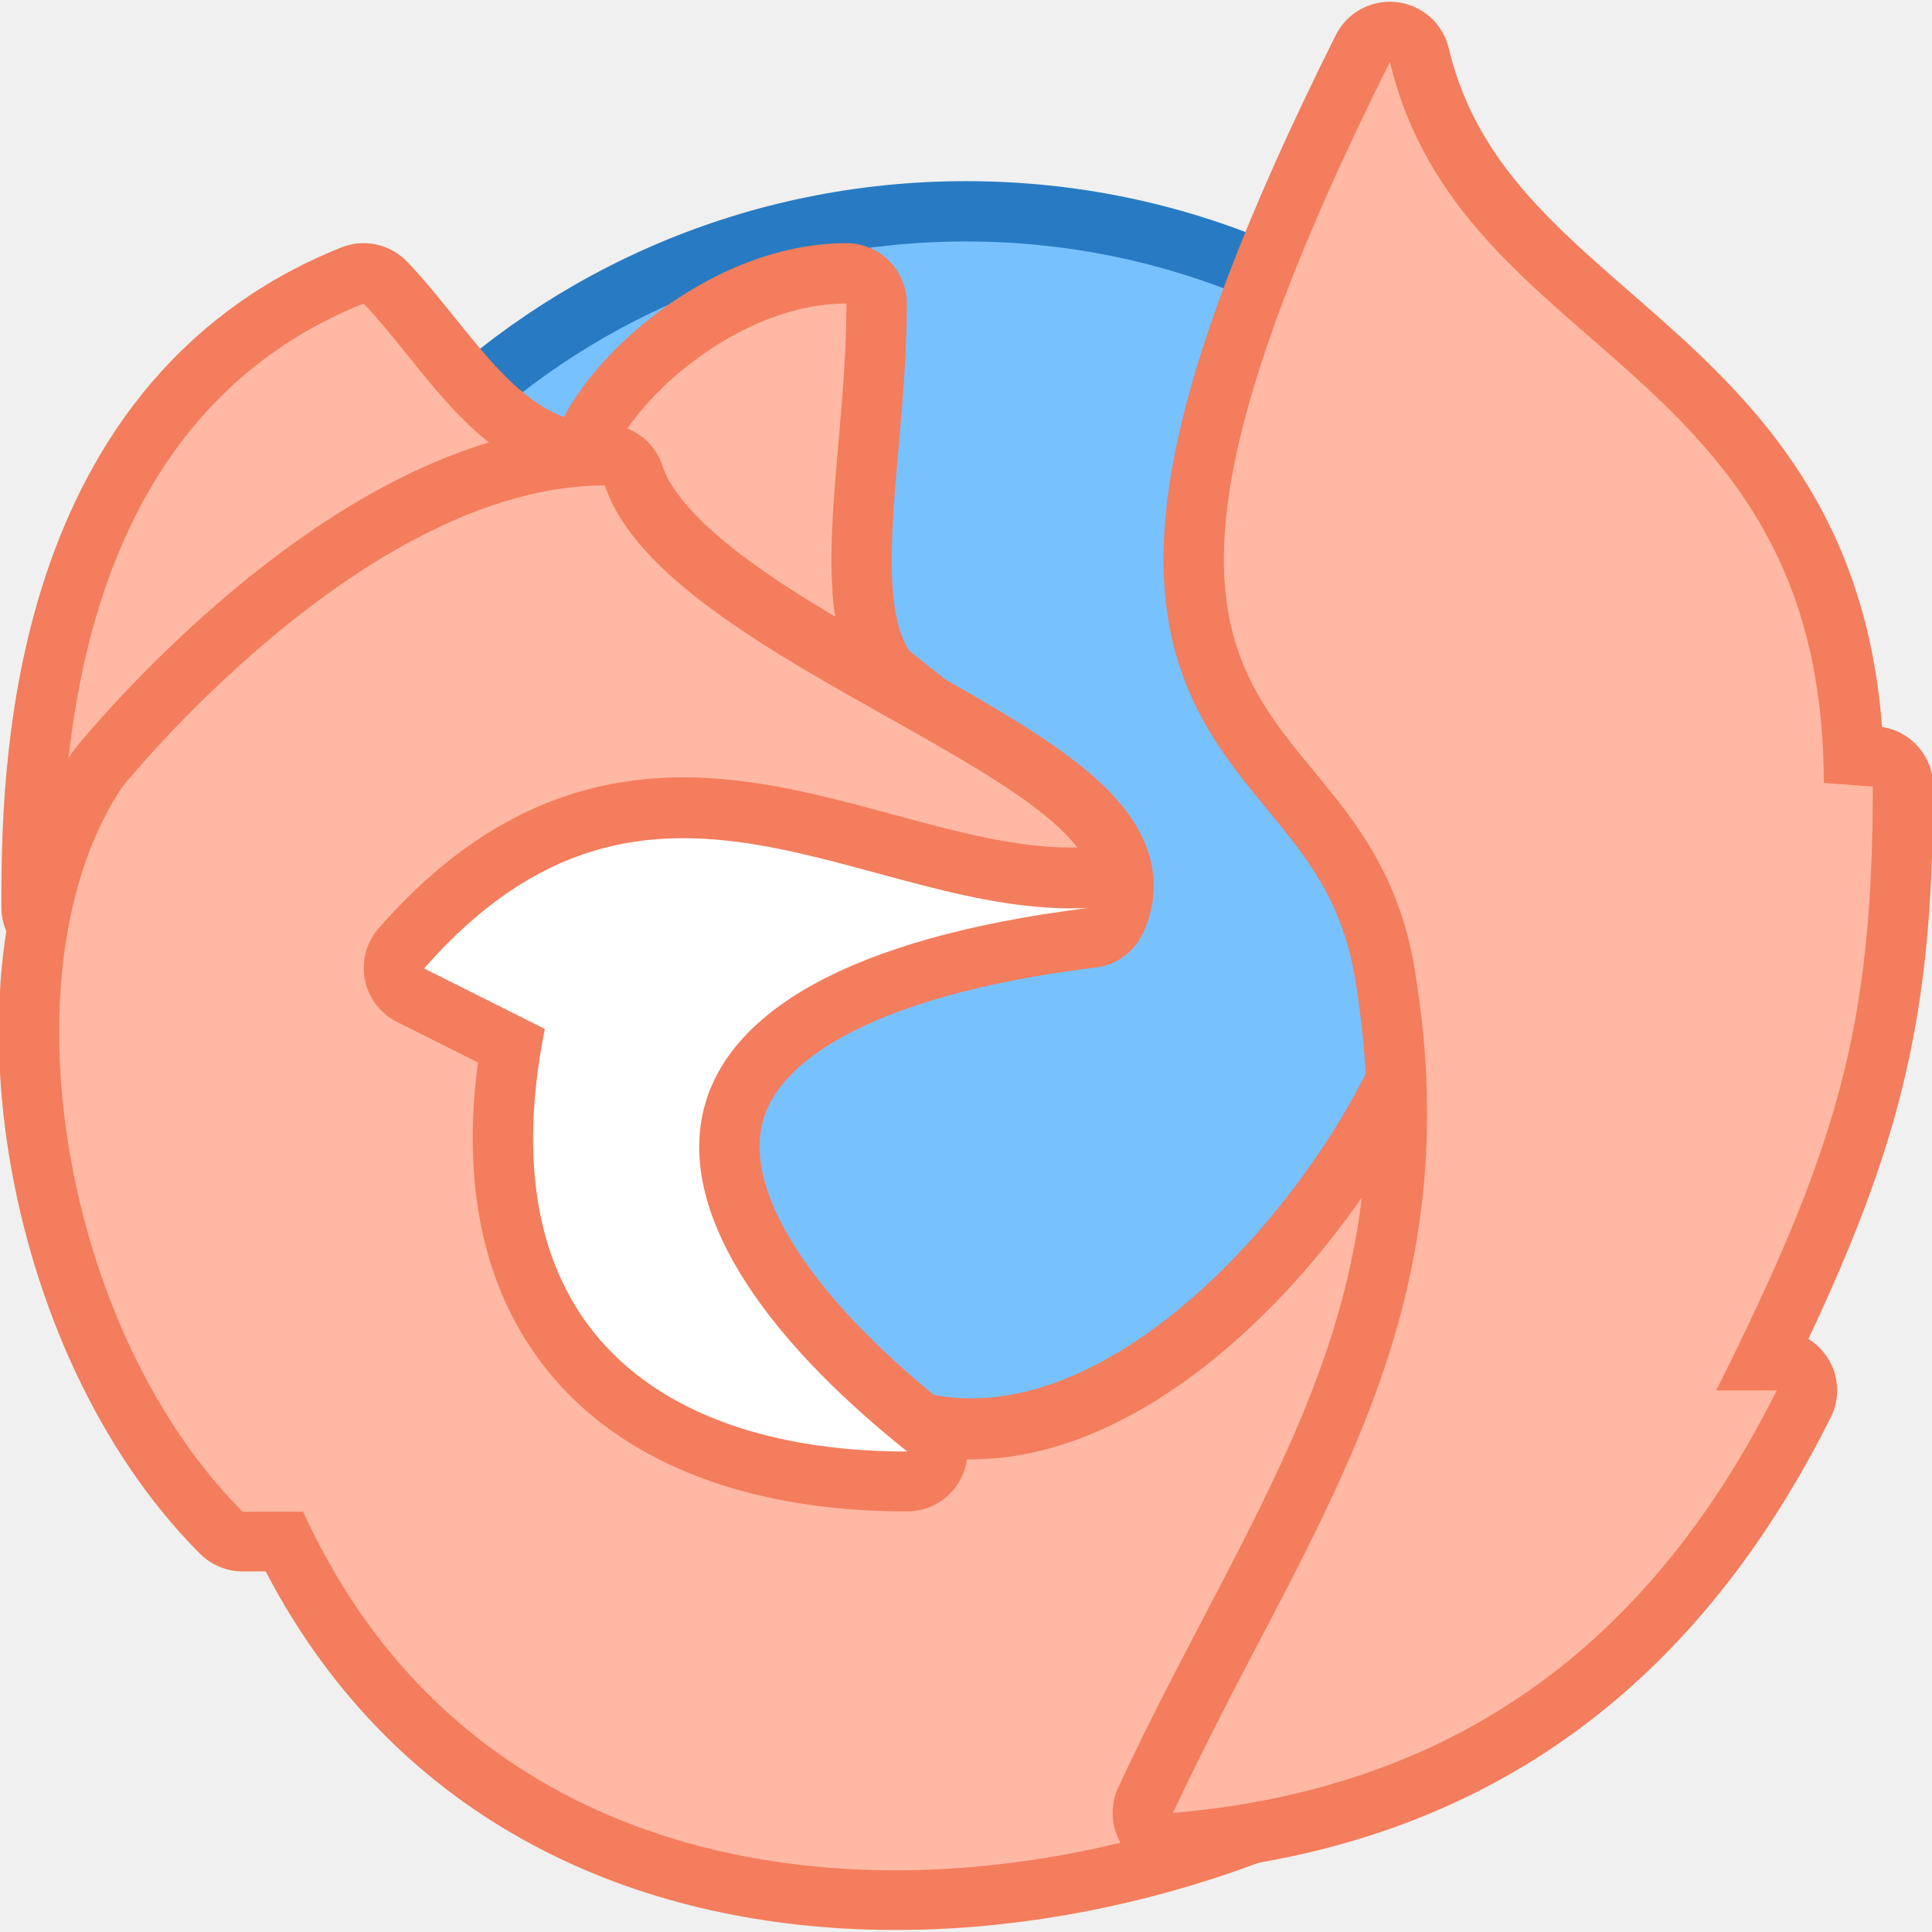
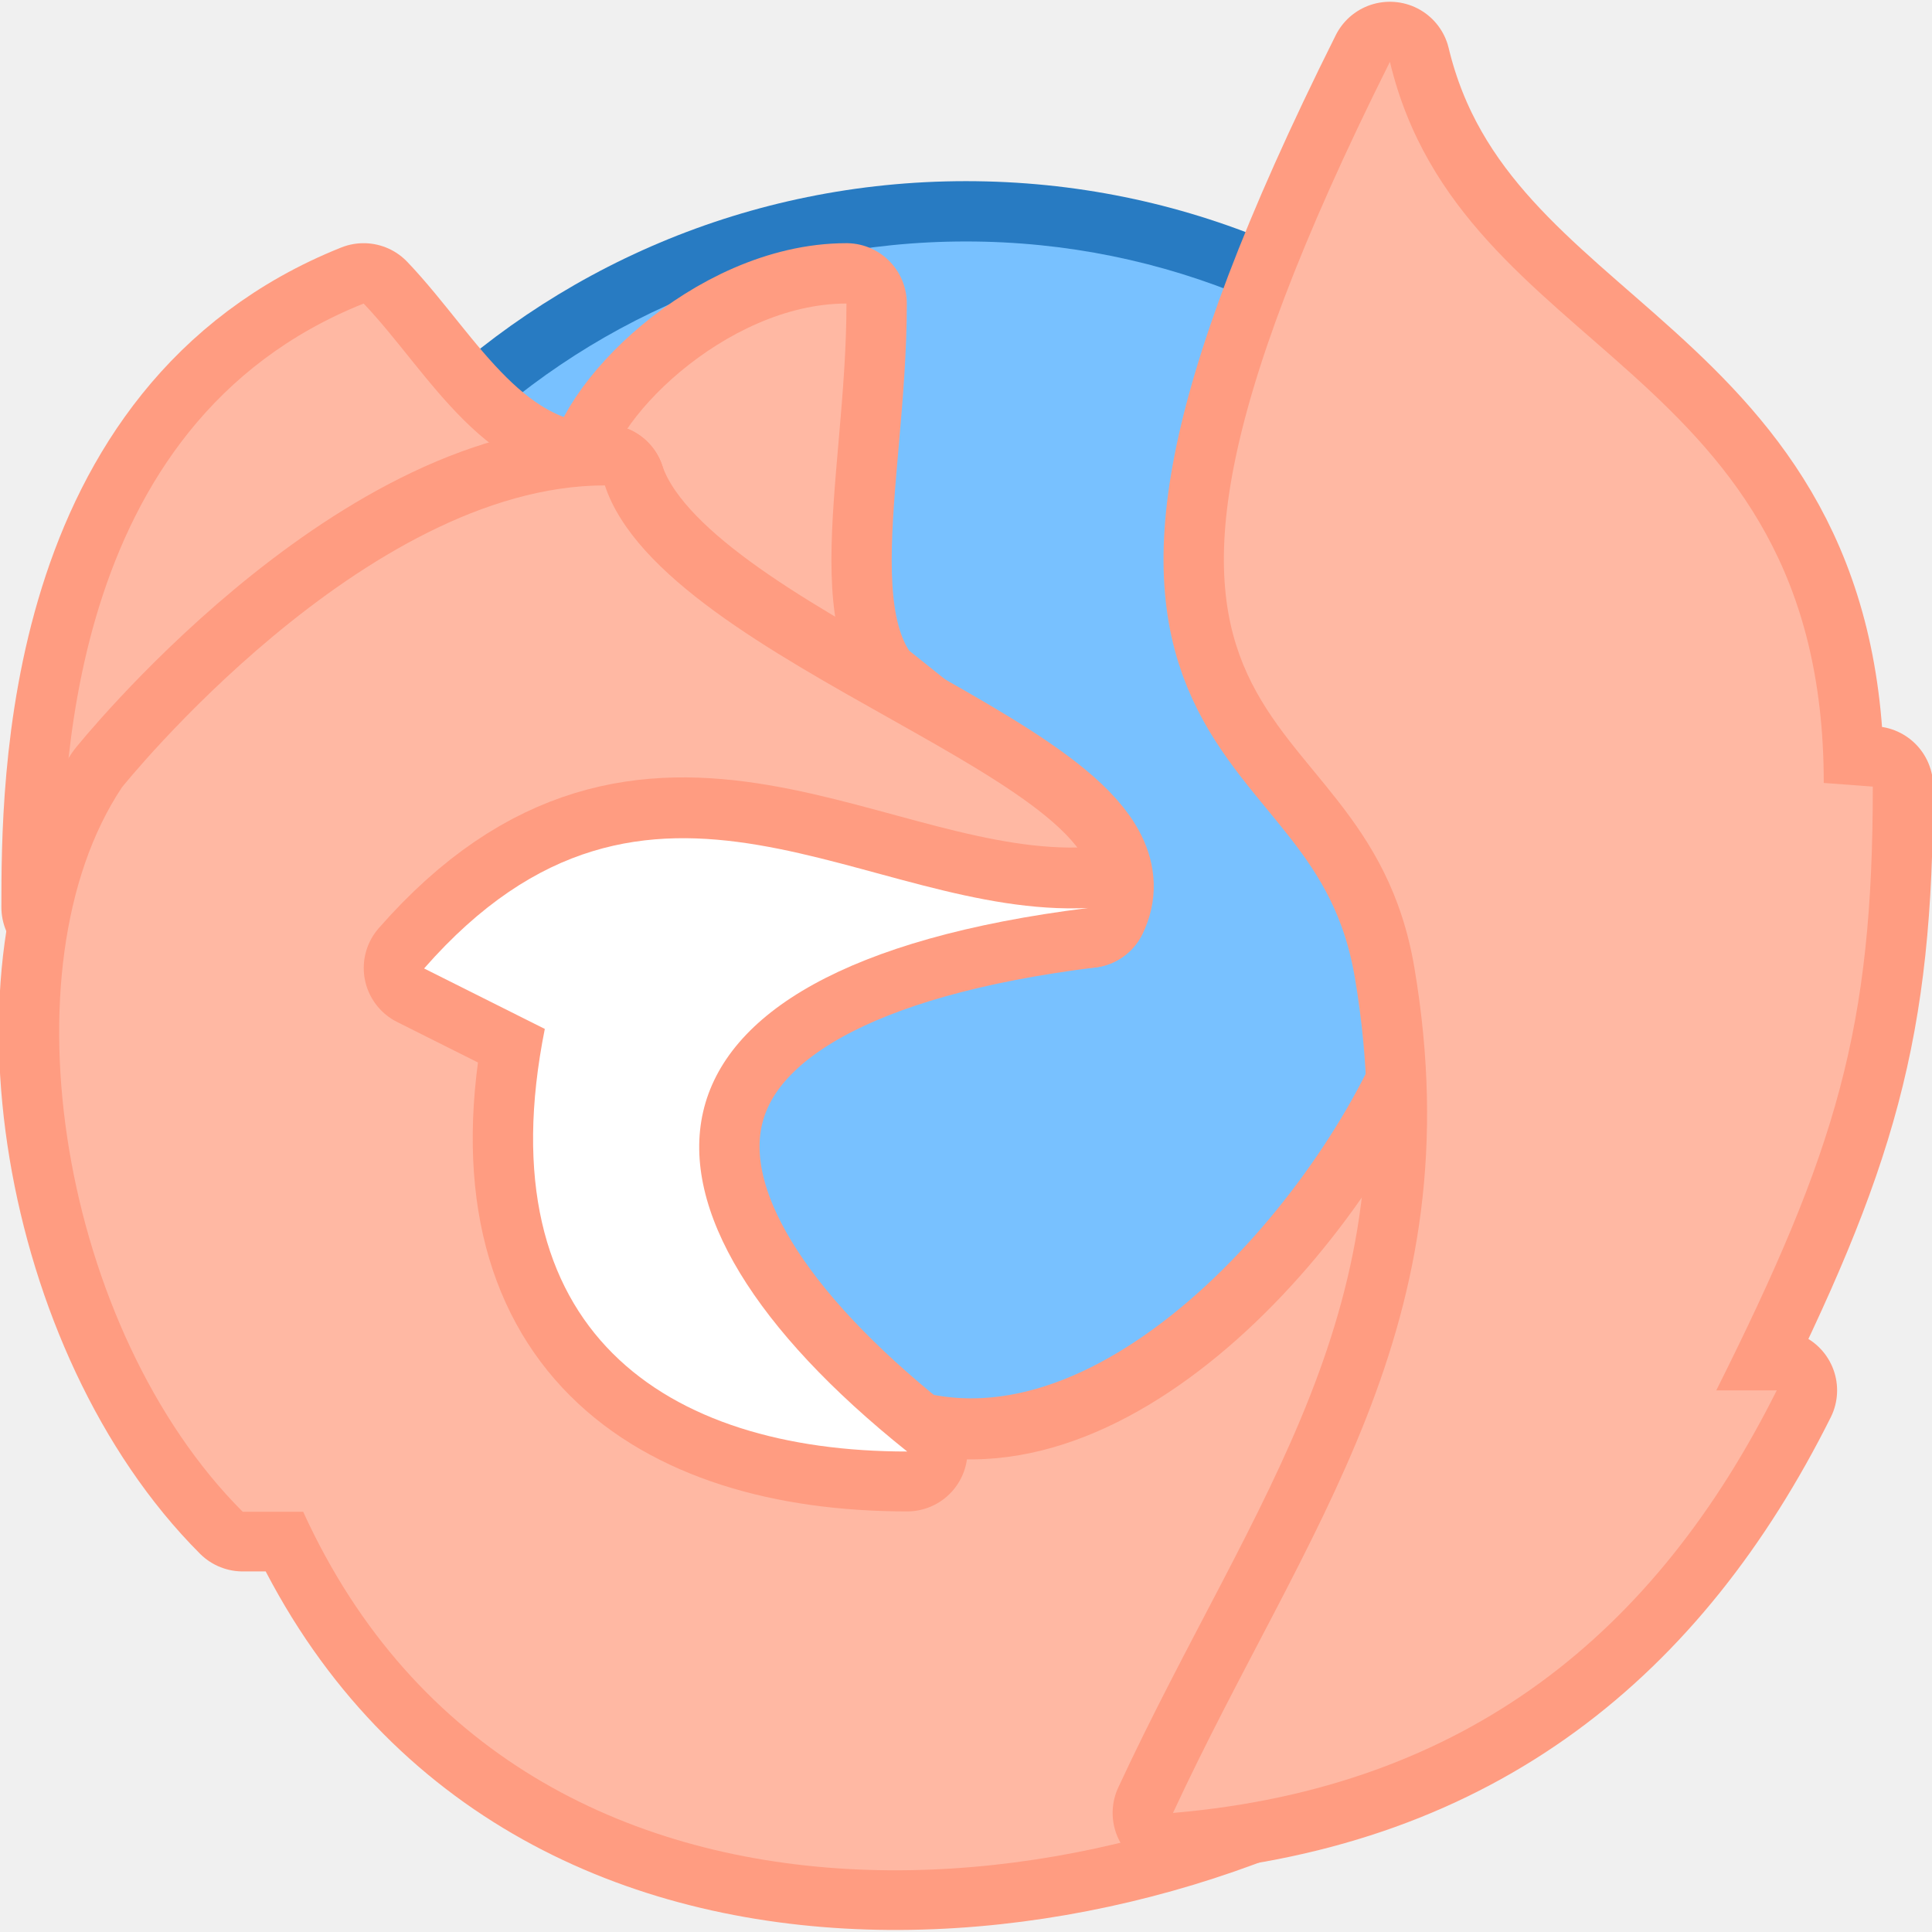
<svg xmlns="http://www.w3.org/2000/svg" width="32" height="32" viewBox="0 0 8.467 8.467" version="1.1" id="svg8">
  <defs id="defs2">
    <style type="text/css" id="current-color-scheme">
      .ColorScheme-Text {
        color:#122036;
      }
      </style>
    <style id="current-color-scheme-53" type="text/css">
      .ColorScheme-Text {
        color:#122036;
      }
      </style>
    <style type="text/css" id="current-color-scheme-5">
      .ColorScheme-Text {
        color:#122036;
      }
      </style>
    <style type="text/css" id="current-color-scheme-2">
      .ColorScheme-Text {
        color:#122036;
      }
      </style>
    <style type="text/css" id="current-color-scheme-1">
      .ColorScheme-Text {
        color:#122036;
      }
      </style>
    <style id="current-color-scheme-10" type="text/css">
      .ColorScheme-Text {
        color:#122036;
      }
      </style>
    <style type="text/css" id="current-color-scheme-0">
      .ColorScheme-Text {
        color:#122036;
      }
      </style>
    <style type="text/css" id="current-color-scheme-26">
      .ColorScheme-Text {
        color:#122036;
      }
      </style>
    <style type="text/css" id="current-color-scheme-7">
      .ColorScheme-Text {
        color:#122036;
      }
      </style>
    <style type="text/css" id="current-color-scheme-3">
      .ColorScheme-Text {
        color:#122036;
      }
      </style>
    <style type="text/css" id="current-color-scheme-22">
      .ColorScheme-Text {
        color:#122036;
      }
      </style>
    <style type="text/css" id="current-color-scheme-75">
      .ColorScheme-Text {
        color:#122036;
      }
      </style>
    <style id="current-color-scheme-53-3" type="text/css">
      .ColorScheme-Text {
        color:#122036;
      }
      </style>
    <style type="text/css" id="current-color-scheme-5-5">
      .ColorScheme-Text {
        color:#122036;
      }
      </style>
    <style type="text/css" id="current-color-scheme-2-6">
      .ColorScheme-Text {
        color:#122036;
      }
      </style>
    <style type="text/css" id="current-color-scheme-1-2">
      .ColorScheme-Text {
        color:#122036;
      }
      </style>
    <style id="current-color-scheme-10-9" type="text/css">
      .ColorScheme-Text {
        color:#122036;
      }
      </style>
    <style type="text/css" id="current-color-scheme-0-1">
      .ColorScheme-Text {
        color:#122036;
      }
      </style>
    <style type="text/css" id="current-color-scheme-26-2">
      .ColorScheme-Text {
        color:#122036;
      }
      </style>
    <style type="text/css" id="current-color-scheme-29">
      .ColorScheme-Text {
        color:#122036;
      }
      </style>
    <style id="current-color-scheme-5-1" type="text/css">
      .ColorScheme-Text {
        color:#122036;
      }
      </style>
    <style id="current-color-scheme-2-2" type="text/css">
      .ColorScheme-Text {
        color:#122036;
      }
      </style>
    <style id="current-color-scheme-1-7" type="text/css">
      .ColorScheme-Text {
        color:#122036;
      }
      </style>
    <style type="text/css" id="current-color-scheme-10-0">
      .ColorScheme-Text {
        color:#122036;
      }
      </style>
    <style id="current-color-scheme-0-9" type="text/css">
      .ColorScheme-Text {
        color:#122036;
      }
      </style>
    <style id="current-color-scheme-26-3" type="text/css">
      .ColorScheme-Text {
        color:#122036;
      }
      </style>
  </defs>
  <g id="layer1" transform="translate(0,-288.5333)">
    <g id="g4088" transform="translate(2.916612,0.2725575)">
      <g transform="matrix(0.2645833,0,0,0.2645833,11.90623,214.5427)" id="g2574">
        <path id="path4628" d="m -40.023,281.62 c 7.202,0 13,5.798 13,13 0,7.202 -5.798,13 -13,13 -7.202,0 -13,-5.798 -13,-13 0,-7.202 5.798,-13 13,-13 z" style="fill:#287bc2;fill-opacity:1;stroke:none;stroke-width:1.274;stroke-linecap:round;stroke-linejoin:round;stroke-miterlimit:4;stroke-dasharray:none;stroke-opacity:1" />
        <path id="path4630" d="m -40.023,282.619 c 6.648,0 12,5.352 12,12 0,6.648 -5.352,12 -12,12 -6.648,0 -12,-5.352 -12,-12 0,-6.648 5.352,-12 12,-12 z" style="fill:#78c1ff;fill-opacity:1;stroke:none;stroke-width:1.202;stroke-linecap:round;stroke-linejoin:round;stroke-miterlimit:4;stroke-dasharray:none;stroke-opacity:1" />
      </g>
-       <path id="path1244-9" d="m -0.265,290.385 c 0,-0.265 0.529,-0.794 1.058,-0.794 0,0.794 -0.265,1.587 0.265,1.852 z" style="fill:none;stroke:#f37d5c;stroke-width:0.529;stroke-linecap:round;stroke-linejoin:round;stroke-miterlimit:4;stroke-dasharray:none;stroke-opacity:1" />
+       <path id="path1244-9" d="m -0.265,290.385 c 0,-0.265 0.529,-0.794 1.058,-0.794 0,0.794 -0.265,1.587 0.265,1.852 z" style="fill:none;stroke:#ff9c81;stroke-width:0.529;stroke-linecap:round;stroke-linejoin:round;stroke-miterlimit:4;stroke-dasharray:none;stroke-opacity:1" />
      <path id="path1244-3-2" d="m -0.265,290.385 c 0,-0.265 0.529,-0.794 1.058,-0.794 0,0.794 -0.264,1.588 0.265,1.852 z" style="fill:#ffb8a3;fill-opacity:1;stroke:none;stroke-width:0.529;stroke-linecap:round;stroke-linejoin:round;stroke-miterlimit:4;stroke-dasharray:none;stroke-opacity:1" />
-       <path id="path1227-28" d="m -0.265,290.385 c -0.529,0 -0.768,-0.49 -1.058,-0.794 -1.323,0.529 -1.323,2.117 -1.323,2.646 z" style="fill:none;stroke:#f37d5c;stroke-width:0.529;stroke-linecap:round;stroke-linejoin:round;stroke-miterlimit:4;stroke-dasharray:none;stroke-opacity:1" />
+       <path id="path1227-28" d="m -0.265,290.385 c -0.529,0 -0.768,-0.49 -1.058,-0.794 -1.323,0.529 -1.323,2.117 -1.323,2.646 z" style="fill:none;stroke:#ff9c81;stroke-width:0.529;stroke-linecap:round;stroke-linejoin:round;stroke-miterlimit:4;stroke-dasharray:none;stroke-opacity:1" />
      <path id="path1227-2-9" d="m -0.265,290.385 c -0.529,0 -0.768,-0.49 -1.058,-0.794 -1.323,0.529 -1.323,2.117 -1.323,2.646 z" style="fill:#ffb8a3;fill-opacity:1;stroke:none;stroke-width:0.529;stroke-linecap:round;stroke-linejoin:round;stroke-miterlimit:4;stroke-dasharray:none;stroke-opacity:1" />
-       <path id="path1261-73" d="m -0.265,290.385 c -1.058,0 -2.117,1.323 -2.117,1.323 -0.529,0.794 -0.265,2.381 0.529,3.175 H -1.587 c 0.973,2.133 3.714,1.777 5.027,0.794 v -2.91 c -0.265,0.794 -1.323,2.117 -2.381,1.852 l -5.292e-4,0.002 c -2.381,-1.59 5.292e-4,-2.383 0.794,-2.383 C 2.117,291.708 6.5510512e-8,291.179 -0.265,290.385 Z" style="fill:none;stroke:#f37d5c;stroke-width:0.529;stroke-linecap:round;stroke-linejoin:round;stroke-miterlimit:4;stroke-dasharray:none;stroke-opacity:1" />
+       <path id="path1261-73" d="m -0.265,290.385 c -1.058,0 -2.117,1.323 -2.117,1.323 -0.529,0.794 -0.265,2.381 0.529,3.175 H -1.587 c 0.973,2.133 3.714,1.777 5.027,0.794 v -2.91 c -0.265,0.794 -1.323,2.117 -2.381,1.852 l -5.292e-4,0.002 c -2.381,-1.59 5.292e-4,-2.383 0.794,-2.383 C 2.117,291.708 6.5510512e-8,291.179 -0.265,290.385 Z" style="fill:none;stroke:#ff9c81;stroke-width:0.529;stroke-linecap:round;stroke-linejoin:round;stroke-miterlimit:4;stroke-dasharray:none;stroke-opacity:1" />
      <path id="path1261-73-5" d="m -0.265,290.388 c -1.058,0 -2.117,1.323 -2.117,1.323 -0.529,0.794 -0.265,2.381 0.529,3.175 h 0.265 c 0.973,2.133 3.714,1.777 5.027,0.794 v -2.91 c -0.265,0.794 -1.323,2.117 -2.381,1.852 l -5.292e-4,0.002 c -2.381,-1.59 5.292e-4,-2.383 0.794,-2.383 0.265,-0.529 -1.852,-1.058 -2.117,-1.852 z" style="fill:#ffb8a3;fill-opacity:1;stroke:none;stroke-width:0.529;stroke-linecap:round;stroke-linejoin:round;stroke-miterlimit:4;stroke-dasharray:none;stroke-opacity:1" />
-       <path id="path1175-1" d="m 1.058,294.619 c -1.323,-1.058 -1.323,-2.117 0.794,-2.381 -0.969,0.046 -1.915,-0.87 -2.91,0.265 l 0.529,0.265 c -0.265,1.323 0.529,1.852 1.588,1.852 z" style="fill:none;stroke:#f37d5c;stroke-width:0.529;stroke-linecap:butt;stroke-linejoin:round;stroke-miterlimit:4;stroke-dasharray:none;stroke-opacity:1" />
+       <path id="path1175-1" d="m 1.058,294.619 c -1.323,-1.058 -1.323,-2.117 0.794,-2.381 -0.969,0.046 -1.915,-0.87 -2.91,0.265 l 0.529,0.265 c -0.265,1.323 0.529,1.852 1.588,1.852 z" style="fill:none;stroke:#ff9c81;stroke-width:0.529;stroke-linecap:butt;stroke-linejoin:round;stroke-miterlimit:4;stroke-dasharray:none;stroke-opacity:1" />
      <path id="path1175-7-2" d="m 1.058,294.621 c -1.323,-1.058 -1.323,-2.117 0.794,-2.381 -0.969,0.046 -1.915,-0.87 -2.91,0.265 l 0.529,0.265 c -0.265,1.323 0.529,1.852 1.588,1.852 z" style="fill:#ffffff;fill-opacity:1;stroke:none;stroke-width:0.529;stroke-linecap:butt;stroke-linejoin:round;stroke-miterlimit:4;stroke-dasharray:none;stroke-opacity:1" />
-       <path id="path1143-1-8-9-9" d="m 3.175,288.533 c 0.314,1.307 1.901,1.307 1.901,3.159 l 0.215,0.016 c 0,1.058 -0.157,1.588 -0.686,2.646 h 0.265 c -0.529,1.058 -1.354,1.741 -2.646,1.852 0.58,-1.25 1.324,-2.128 1.058,-3.704 -0.222,-1.317 -1.695,-0.794 -0.108,-3.969 z" style="fill:none;fill-opacity:1;stroke:#f37d5c;stroke-width:0.529;stroke-linecap:butt;stroke-linejoin:round;stroke-miterlimit:4;stroke-dasharray:none;stroke-opacity:1" />
+       <path id="path1143-1-8-9-9" d="m 3.175,288.533 c 0.314,1.307 1.901,1.307 1.901,3.159 l 0.215,0.016 c 0,1.058 -0.157,1.588 -0.686,2.646 h 0.265 c -0.529,1.058 -1.354,1.741 -2.646,1.852 0.58,-1.25 1.324,-2.128 1.058,-3.704 -0.222,-1.317 -1.695,-0.794 -0.108,-3.969 z" style="fill:none;fill-opacity:1;stroke:#ff9c81;stroke-width:0.529;stroke-linecap:butt;stroke-linejoin:round;stroke-miterlimit:4;stroke-dasharray:none;stroke-opacity:1" />
      <path style="fill:#ffb8a3;fill-opacity:1;stroke:none;stroke-width:0.529;stroke-linecap:butt;stroke-linejoin:round;stroke-miterlimit:4;stroke-dasharray:none;stroke-opacity:1" d="m 3.175,288.533 c 0.314,1.307 1.901,1.307 1.901,3.159 l 0.215,0.016 c 0,1.058 -0.157,1.588 -0.686,2.646 h 0.265 c -0.529,1.058 -1.354,1.741 -2.646,1.852 0.58,-1.25 1.324,-2.128 1.058,-3.704 -0.222,-1.317 -1.695,-0.794 -0.108,-3.969 z" id="path1143-1-8-9-9-4" />
    </g>
  </g>
</svg>
